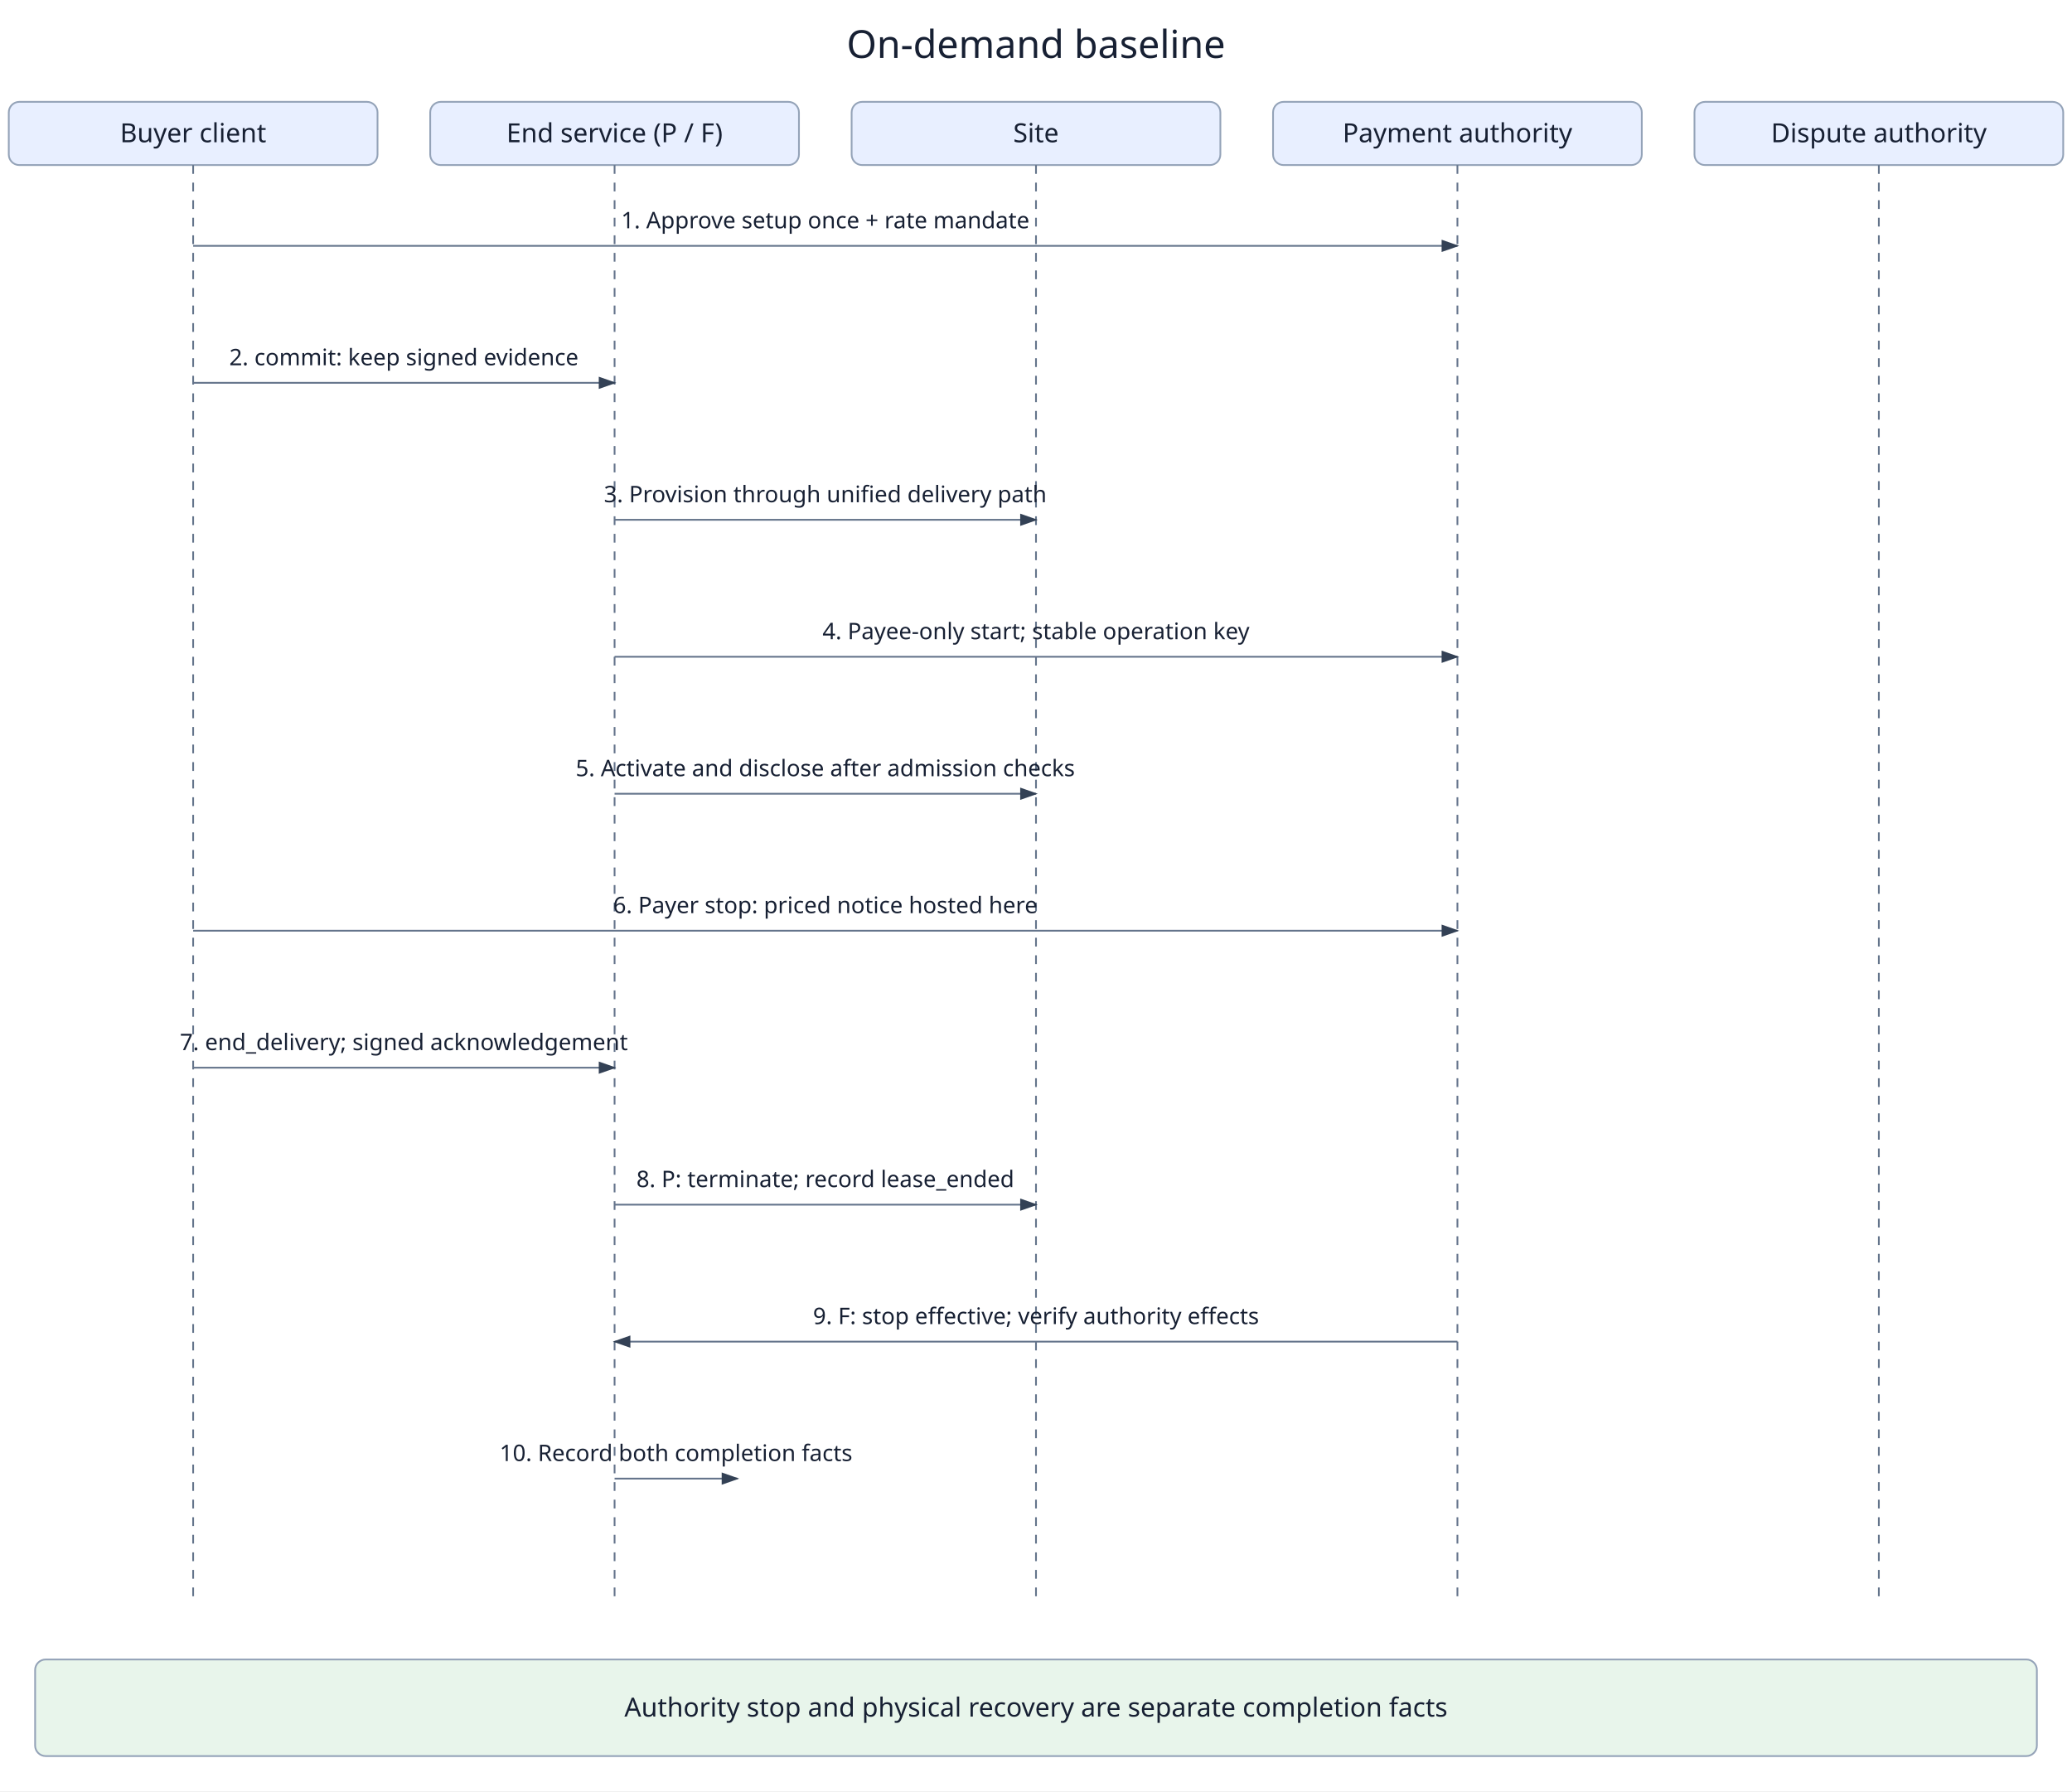
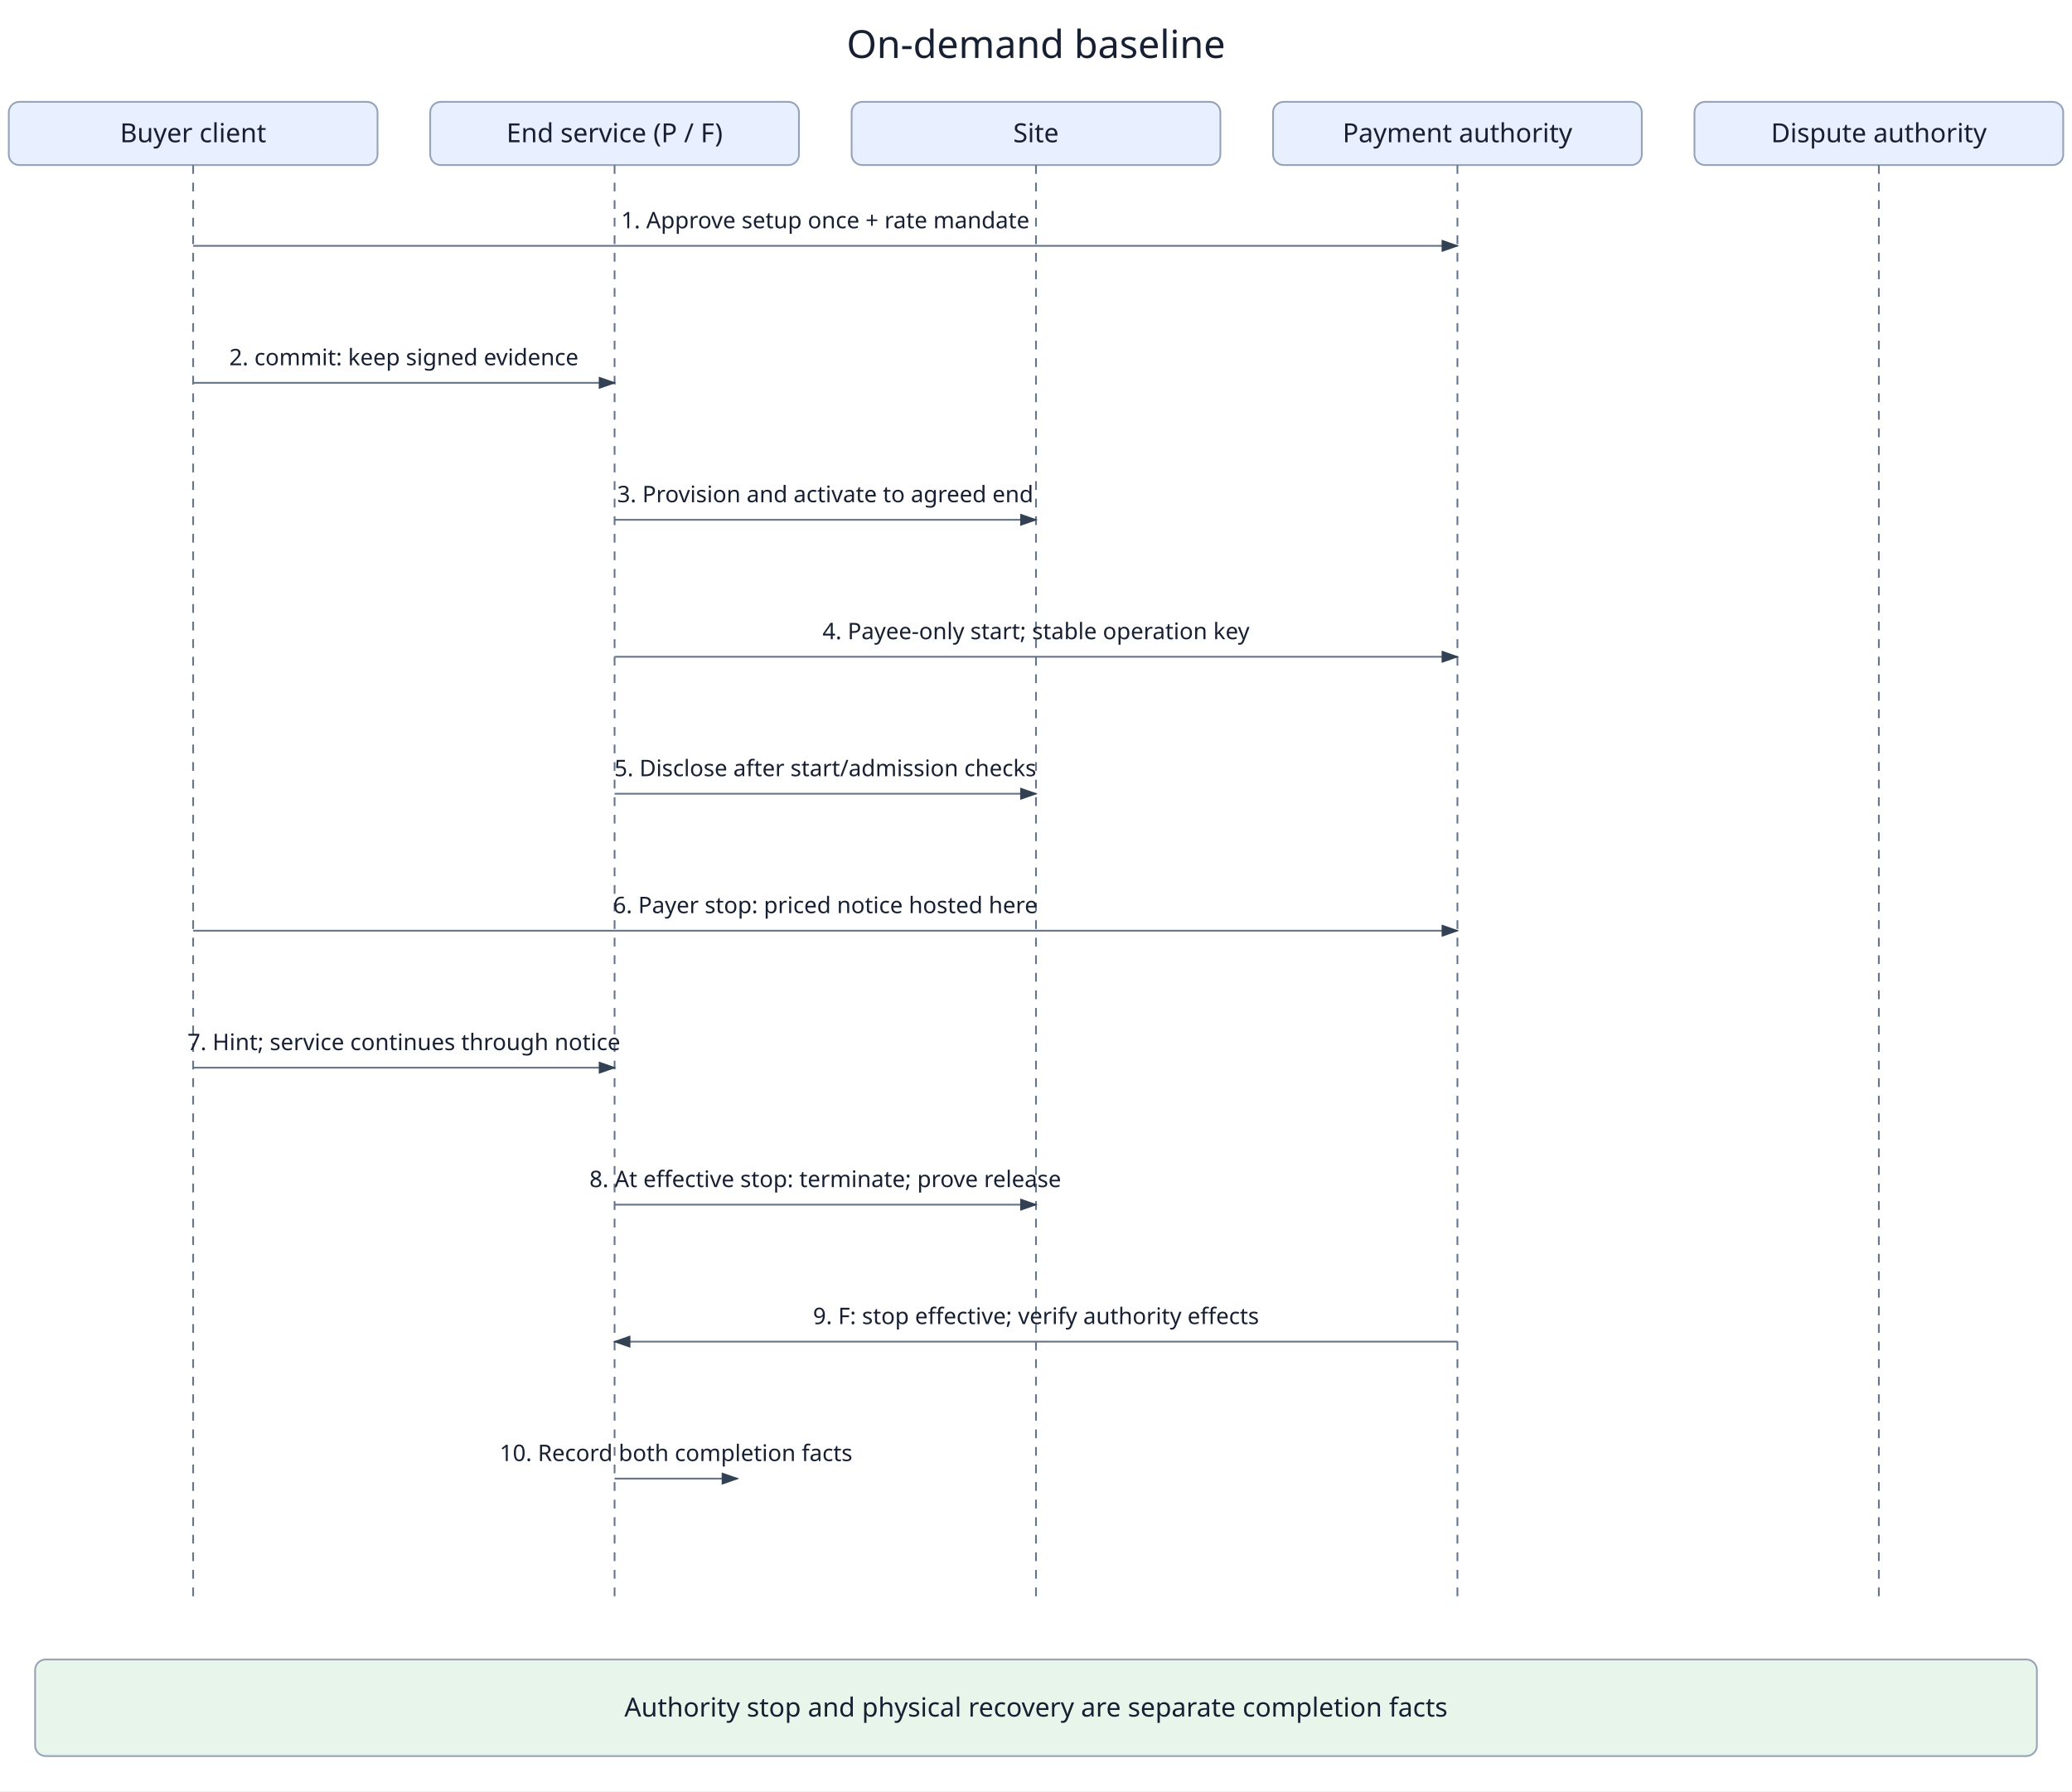
- <svg xmlns="http://www.w3.org/2000/svg" width="1180" height="1020" viewBox="0 0 1180 1020" content="&lt;mxfile host=&quot;app.diagrams.net&quot;&gt;&lt;diagram name=&quot;On-demand baseline&quot; id=&quot;00-on-demand-baseline&quot;&gt;&lt;mxGraphModel pageWidth=&quot;1180&quot; pageHeight=&quot;1020&quot;&gt;&lt;root&gt;&lt;mxCell id=&quot;0&quot; /&gt;&lt;mxCell id=&quot;1&quot; parent=&quot;0&quot; /&gt;&lt;mxCell id=&quot;title&quot; value=&quot;On-demand baseline&quot; style=&quot;text;fontSize=22;align=center;&quot; vertex=&quot;1&quot; parent=&quot;1&quot;&gt;&lt;mxGeometry x=&quot;20&quot; y=&quot;10&quot; width=&quot;1140&quot; height=&quot;36&quot; as=&quot;geometry&quot; /&gt;&lt;/mxCell&gt;&lt;mxCell id=&quot;head0&quot; value=&quot;Buyer client&quot; style=&quot;rounded=1;fillColor=#e8efff;fontSize=15;&quot; vertex=&quot;1&quot; parent=&quot;1&quot;&gt;&lt;mxGeometry x=&quot;5&quot; y=&quot;58&quot; width=&quot;210&quot; height=&quot;36&quot; as=&quot;geometry&quot; /&gt;&lt;/mxCell&gt;&lt;mxCell id=&quot;line0&quot; style=&quot;dashed=1;endArrow=none;strokeColor=#94a3b8;&quot; edge=&quot;1&quot; parent=&quot;1&quot;&gt;&lt;mxGeometry relative=&quot;1&quot; as=&quot;geometry&quot;&gt;&lt;mxPoint x=&quot;110&quot; y=&quot;94&quot; as=&quot;sourcePoint&quot; /&gt;&lt;mxPoint x=&quot;110&quot; y=&quot;910&quot; as=&quot;targetPoint&quot; /&gt;&lt;/mxGeometry&gt;&lt;/mxCell&gt;&lt;mxCell id=&quot;head1&quot; value=&quot;End service (P / F)&quot; style=&quot;rounded=1;fillColor=#e8efff;fontSize=15;&quot; vertex=&quot;1&quot; parent=&quot;1&quot;&gt;&lt;mxGeometry x=&quot;245&quot; y=&quot;58&quot; width=&quot;210&quot; height=&quot;36&quot; as=&quot;geometry&quot; /&gt;&lt;/mxCell&gt;&lt;mxCell id=&quot;line1&quot; style=&quot;dashed=1;endArrow=none;strokeColor=#94a3b8;&quot; edge=&quot;1&quot; parent=&quot;1&quot;&gt;&lt;mxGeometry relative=&quot;1&quot; as=&quot;geometry&quot;&gt;&lt;mxPoint x=&quot;350&quot; y=&quot;94&quot; as=&quot;sourcePoint&quot; /&gt;&lt;mxPoint x=&quot;350&quot; y=&quot;910&quot; as=&quot;targetPoint&quot; /&gt;&lt;/mxGeometry&gt;&lt;/mxCell&gt;&lt;mxCell id=&quot;head2&quot; value=&quot;Site&quot; style=&quot;rounded=1;fillColor=#e8efff;fontSize=15;&quot; vertex=&quot;1&quot; parent=&quot;1&quot;&gt;&lt;mxGeometry x=&quot;485&quot; y=&quot;58&quot; width=&quot;210&quot; height=&quot;36&quot; as=&quot;geometry&quot; /&gt;&lt;/mxCell&gt;&lt;mxCell id=&quot;line2&quot; style=&quot;dashed=1;endArrow=none;strokeColor=#94a3b8;&quot; edge=&quot;1&quot; parent=&quot;1&quot;&gt;&lt;mxGeometry relative=&quot;1&quot; as=&quot;geometry&quot;&gt;&lt;mxPoint x=&quot;590&quot; y=&quot;94&quot; as=&quot;sourcePoint&quot; /&gt;&lt;mxPoint x=&quot;590&quot; y=&quot;910&quot; as=&quot;targetPoint&quot; /&gt;&lt;/mxGeometry&gt;&lt;/mxCell&gt;&lt;mxCell id=&quot;head3&quot; value=&quot;Payment authority&quot; style=&quot;rounded=1;fillColor=#e8efff;fontSize=15;&quot; vertex=&quot;1&quot; parent=&quot;1&quot;&gt;&lt;mxGeometry x=&quot;725&quot; y=&quot;58&quot; width=&quot;210&quot; height=&quot;36&quot; as=&quot;geometry&quot; /&gt;&lt;/mxCell&gt;&lt;mxCell id=&quot;line3&quot; style=&quot;dashed=1;endArrow=none;strokeColor=#94a3b8;&quot; edge=&quot;1&quot; parent=&quot;1&quot;&gt;&lt;mxGeometry relative=&quot;1&quot; as=&quot;geometry&quot;&gt;&lt;mxPoint x=&quot;830&quot; y=&quot;94&quot; as=&quot;sourcePoint&quot; /&gt;&lt;mxPoint x=&quot;830&quot; y=&quot;910&quot; as=&quot;targetPoint&quot; /&gt;&lt;/mxGeometry&gt;&lt;/mxCell&gt;&lt;mxCell id=&quot;head4&quot; value=&quot;Dispute authority&quot; style=&quot;rounded=1;fillColor=#e8efff;fontSize=15;&quot; vertex=&quot;1&quot; parent=&quot;1&quot;&gt;&lt;mxGeometry x=&quot;965&quot; y=&quot;58&quot; width=&quot;210&quot; height=&quot;36&quot; as=&quot;geometry&quot; /&gt;&lt;/mxCell&gt;&lt;mxCell id=&quot;line4&quot; style=&quot;dashed=1;endArrow=none;strokeColor=#94a3b8;&quot; edge=&quot;1&quot; parent=&quot;1&quot;&gt;&lt;mxGeometry relative=&quot;1&quot; as=&quot;geometry&quot;&gt;&lt;mxPoint x=&quot;1070&quot; y=&quot;94&quot; as=&quot;sourcePoint&quot; /&gt;&lt;mxPoint x=&quot;1070&quot; y=&quot;910&quot; as=&quot;targetPoint&quot; /&gt;&lt;/mxGeometry&gt;&lt;/mxCell&gt;&lt;mxCell id=&quot;edge0&quot; value=&quot;1. Approve setup once + rate mandate&quot; style=&quot;endArrow=block;fontSize=13;labelBackgroundColor=#ffffff;&quot; edge=&quot;1&quot; parent=&quot;1&quot;&gt;&lt;mxGeometry relative=&quot;1&quot; as=&quot;geometry&quot;&gt;&lt;mxPoint x=&quot;110&quot; y=&quot;140&quot; as=&quot;sourcePoint&quot; /&gt;&lt;mxPoint x=&quot;830&quot; y=&quot;140&quot; as=&quot;targetPoint&quot; /&gt;&lt;/mxGeometry&gt;&lt;/mxCell&gt;&lt;mxCell id=&quot;edge1&quot; value=&quot;2. commit: keep signed evidence&quot; style=&quot;endArrow=block;fontSize=13;labelBackgroundColor=#ffffff;&quot; edge=&quot;1&quot; parent=&quot;1&quot;&gt;&lt;mxGeometry relative=&quot;1&quot; as=&quot;geometry&quot;&gt;&lt;mxPoint x=&quot;110&quot; y=&quot;218&quot; as=&quot;sourcePoint&quot; /&gt;&lt;mxPoint x=&quot;350&quot; y=&quot;218&quot; as=&quot;targetPoint&quot; /&gt;&lt;/mxGeometry&gt;&lt;/mxCell&gt;&lt;mxCell id=&quot;edge2&quot; value=&quot;3. Provision through unified delivery path&quot; style=&quot;endArrow=block;fontSize=13;labelBackgroundColor=#ffffff;&quot; edge=&quot;1&quot; parent=&quot;1&quot;&gt;&lt;mxGeometry relative=&quot;1&quot; as=&quot;geometry&quot;&gt;&lt;mxPoint x=&quot;350&quot; y=&quot;296&quot; as=&quot;sourcePoint&quot; /&gt;&lt;mxPoint x=&quot;590&quot; y=&quot;296&quot; as=&quot;targetPoint&quot; /&gt;&lt;/mxGeometry&gt;&lt;/mxCell&gt;&lt;mxCell id=&quot;edge3&quot; value=&quot;4. Payee-only start; stable operation key&quot; style=&quot;endArrow=block;fontSize=13;labelBackgroundColor=#ffffff;&quot; edge=&quot;1&quot; parent=&quot;1&quot;&gt;&lt;mxGeometry relative=&quot;1&quot; as=&quot;geometry&quot;&gt;&lt;mxPoint x=&quot;350&quot; y=&quot;374&quot; as=&quot;sourcePoint&quot; /&gt;&lt;mxPoint x=&quot;830&quot; y=&quot;374&quot; as=&quot;targetPoint&quot; /&gt;&lt;/mxGeometry&gt;&lt;/mxCell&gt;&lt;mxCell id=&quot;edge4&quot; value=&quot;5. Activate and disclose after admission checks&quot; style=&quot;endArrow=block;fontSize=13;labelBackgroundColor=#ffffff;&quot; edge=&quot;1&quot; parent=&quot;1&quot;&gt;&lt;mxGeometry relative=&quot;1&quot; as=&quot;geometry&quot;&gt;&lt;mxPoint x=&quot;350&quot; y=&quot;452&quot; as=&quot;sourcePoint&quot; /&gt;&lt;mxPoint x=&quot;590&quot; y=&quot;452&quot; as=&quot;targetPoint&quot; /&gt;&lt;/mxGeometry&gt;&lt;/mxCell&gt;&lt;mxCell id=&quot;edge5&quot; value=&quot;6. Payer stop: priced notice hosted here&quot; style=&quot;endArrow=block;fontSize=13;labelBackgroundColor=#ffffff;&quot; edge=&quot;1&quot; parent=&quot;1&quot;&gt;&lt;mxGeometry relative=&quot;1&quot; as=&quot;geometry&quot;&gt;&lt;mxPoint x=&quot;110&quot; y=&quot;530&quot; as=&quot;sourcePoint&quot; /&gt;&lt;mxPoint x=&quot;830&quot; y=&quot;530&quot; as=&quot;targetPoint&quot; /&gt;&lt;/mxGeometry&gt;&lt;/mxCell&gt;&lt;mxCell id=&quot;edge6&quot; value=&quot;7. end_delivery; signed acknowledgement&quot; style=&quot;endArrow=block;fontSize=13;labelBackgroundColor=#ffffff;&quot; edge=&quot;1&quot; parent=&quot;1&quot;&gt;&lt;mxGeometry relative=&quot;1&quot; as=&quot;geometry&quot;&gt;&lt;mxPoint x=&quot;110&quot; y=&quot;608&quot; as=&quot;sourcePoint&quot; /&gt;&lt;mxPoint x=&quot;350&quot; y=&quot;608&quot; as=&quot;targetPoint&quot; /&gt;&lt;/mxGeometry&gt;&lt;/mxCell&gt;&lt;mxCell id=&quot;edge7&quot; value=&quot;8. P: terminate; record lease_ended&quot; style=&quot;endArrow=block;fontSize=13;labelBackgroundColor=#ffffff;&quot; edge=&quot;1&quot; parent=&quot;1&quot;&gt;&lt;mxGeometry relative=&quot;1&quot; as=&quot;geometry&quot;&gt;&lt;mxPoint x=&quot;350&quot; y=&quot;686&quot; as=&quot;sourcePoint&quot; /&gt;&lt;mxPoint x=&quot;590&quot; y=&quot;686&quot; as=&quot;targetPoint&quot; /&gt;&lt;/mxGeometry&gt;&lt;/mxCell&gt;&lt;mxCell id=&quot;edge8&quot; value=&quot;9. F: stop effective; verify authority effects&quot; style=&quot;endArrow=block;fontSize=13;labelBackgroundColor=#ffffff;&quot; edge=&quot;1&quot; parent=&quot;1&quot;&gt;&lt;mxGeometry relative=&quot;1&quot; as=&quot;geometry&quot;&gt;&lt;mxPoint x=&quot;830&quot; y=&quot;764&quot; as=&quot;sourcePoint&quot; /&gt;&lt;mxPoint x=&quot;350&quot; y=&quot;764&quot; as=&quot;targetPoint&quot; /&gt;&lt;/mxGeometry&gt;&lt;/mxCell&gt;&lt;mxCell id=&quot;edge9&quot; value=&quot;10. Record both completion facts&quot; style=&quot;endArrow=block;fontSize=13;labelBackgroundColor=#ffffff;&quot; edge=&quot;1&quot; parent=&quot;1&quot;&gt;&lt;mxGeometry relative=&quot;1&quot; as=&quot;geometry&quot;&gt;&lt;mxPoint x=&quot;350&quot; y=&quot;842&quot; as=&quot;sourcePoint&quot; /&gt;&lt;mxPoint x=&quot;420&quot; y=&quot;842&quot; as=&quot;targetPoint&quot; /&gt;&lt;/mxGeometry&gt;&lt;/mxCell&gt;&lt;mxCell id=&quot;outcome&quot; value=&quot;Authority stop and physical recovery are separate completion facts&quot; style=&quot;rounded=1;fillColor=#e8f5eb;fontSize=15;&quot; vertex=&quot;1&quot; parent=&quot;1&quot;&gt;&lt;mxGeometry x=&quot;20&quot; y=&quot;945&quot; width=&quot;1140&quot; height=&quot;55&quot; as=&quot;geometry&quot; /&gt;&lt;/mxCell&gt;&lt;/root&gt;&lt;/mxGraphModel&gt;&lt;/diagram&gt;&lt;/mxfile&gt;">
+ <svg xmlns="http://www.w3.org/2000/svg" width="1180" height="1020" viewBox="0 0 1180 1020" content="&lt;mxfile host=&quot;app.diagrams.net&quot;&gt;&lt;diagram name=&quot;On-demand baseline&quot; id=&quot;00-on-demand-baseline&quot;&gt;&lt;mxGraphModel pageWidth=&quot;1180&quot; pageHeight=&quot;1020&quot;&gt;&lt;root&gt;&lt;mxCell id=&quot;0&quot; /&gt;&lt;mxCell id=&quot;1&quot; parent=&quot;0&quot; /&gt;&lt;mxCell id=&quot;title&quot; value=&quot;On-demand baseline&quot; style=&quot;text;fontSize=22;align=center;&quot; vertex=&quot;1&quot; parent=&quot;1&quot;&gt;&lt;mxGeometry x=&quot;20&quot; y=&quot;10&quot; width=&quot;1140&quot; height=&quot;36&quot; as=&quot;geometry&quot; /&gt;&lt;/mxCell&gt;&lt;mxCell id=&quot;head0&quot; value=&quot;Buyer client&quot; style=&quot;rounded=1;fillColor=#e8efff;fontSize=15;&quot; vertex=&quot;1&quot; parent=&quot;1&quot;&gt;&lt;mxGeometry x=&quot;5&quot; y=&quot;58&quot; width=&quot;210&quot; height=&quot;36&quot; as=&quot;geometry&quot; /&gt;&lt;/mxCell&gt;&lt;mxCell id=&quot;line0&quot; style=&quot;dashed=1;endArrow=none;strokeColor=#94a3b8;&quot; edge=&quot;1&quot; parent=&quot;1&quot;&gt;&lt;mxGeometry relative=&quot;1&quot; as=&quot;geometry&quot;&gt;&lt;mxPoint x=&quot;110&quot; y=&quot;94&quot; as=&quot;sourcePoint&quot; /&gt;&lt;mxPoint x=&quot;110&quot; y=&quot;910&quot; as=&quot;targetPoint&quot; /&gt;&lt;/mxGeometry&gt;&lt;/mxCell&gt;&lt;mxCell id=&quot;head1&quot; value=&quot;End service (P / F)&quot; style=&quot;rounded=1;fillColor=#e8efff;fontSize=15;&quot; vertex=&quot;1&quot; parent=&quot;1&quot;&gt;&lt;mxGeometry x=&quot;245&quot; y=&quot;58&quot; width=&quot;210&quot; height=&quot;36&quot; as=&quot;geometry&quot; /&gt;&lt;/mxCell&gt;&lt;mxCell id=&quot;line1&quot; style=&quot;dashed=1;endArrow=none;strokeColor=#94a3b8;&quot; edge=&quot;1&quot; parent=&quot;1&quot;&gt;&lt;mxGeometry relative=&quot;1&quot; as=&quot;geometry&quot;&gt;&lt;mxPoint x=&quot;350&quot; y=&quot;94&quot; as=&quot;sourcePoint&quot; /&gt;&lt;mxPoint x=&quot;350&quot; y=&quot;910&quot; as=&quot;targetPoint&quot; /&gt;&lt;/mxGeometry&gt;&lt;/mxCell&gt;&lt;mxCell id=&quot;head2&quot; value=&quot;Site&quot; style=&quot;rounded=1;fillColor=#e8efff;fontSize=15;&quot; vertex=&quot;1&quot; parent=&quot;1&quot;&gt;&lt;mxGeometry x=&quot;485&quot; y=&quot;58&quot; width=&quot;210&quot; height=&quot;36&quot; as=&quot;geometry&quot; /&gt;&lt;/mxCell&gt;&lt;mxCell id=&quot;line2&quot; style=&quot;dashed=1;endArrow=none;strokeColor=#94a3b8;&quot; edge=&quot;1&quot; parent=&quot;1&quot;&gt;&lt;mxGeometry relative=&quot;1&quot; as=&quot;geometry&quot;&gt;&lt;mxPoint x=&quot;590&quot; y=&quot;94&quot; as=&quot;sourcePoint&quot; /&gt;&lt;mxPoint x=&quot;590&quot; y=&quot;910&quot; as=&quot;targetPoint&quot; /&gt;&lt;/mxGeometry&gt;&lt;/mxCell&gt;&lt;mxCell id=&quot;head3&quot; value=&quot;Payment authority&quot; style=&quot;rounded=1;fillColor=#e8efff;fontSize=15;&quot; vertex=&quot;1&quot; parent=&quot;1&quot;&gt;&lt;mxGeometry x=&quot;725&quot; y=&quot;58&quot; width=&quot;210&quot; height=&quot;36&quot; as=&quot;geometry&quot; /&gt;&lt;/mxCell&gt;&lt;mxCell id=&quot;line3&quot; style=&quot;dashed=1;endArrow=none;strokeColor=#94a3b8;&quot; edge=&quot;1&quot; parent=&quot;1&quot;&gt;&lt;mxGeometry relative=&quot;1&quot; as=&quot;geometry&quot;&gt;&lt;mxPoint x=&quot;830&quot; y=&quot;94&quot; as=&quot;sourcePoint&quot; /&gt;&lt;mxPoint x=&quot;830&quot; y=&quot;910&quot; as=&quot;targetPoint&quot; /&gt;&lt;/mxGeometry&gt;&lt;/mxCell&gt;&lt;mxCell id=&quot;head4&quot; value=&quot;Dispute authority&quot; style=&quot;rounded=1;fillColor=#e8efff;fontSize=15;&quot; vertex=&quot;1&quot; parent=&quot;1&quot;&gt;&lt;mxGeometry x=&quot;965&quot; y=&quot;58&quot; width=&quot;210&quot; height=&quot;36&quot; as=&quot;geometry&quot; /&gt;&lt;/mxCell&gt;&lt;mxCell id=&quot;line4&quot; style=&quot;dashed=1;endArrow=none;strokeColor=#94a3b8;&quot; edge=&quot;1&quot; parent=&quot;1&quot;&gt;&lt;mxGeometry relative=&quot;1&quot; as=&quot;geometry&quot;&gt;&lt;mxPoint x=&quot;1070&quot; y=&quot;94&quot; as=&quot;sourcePoint&quot; /&gt;&lt;mxPoint x=&quot;1070&quot; y=&quot;910&quot; as=&quot;targetPoint&quot; /&gt;&lt;/mxGeometry&gt;&lt;/mxCell&gt;&lt;mxCell id=&quot;edge0&quot; value=&quot;1. Approve setup once + rate mandate&quot; style=&quot;endArrow=block;fontSize=13;labelBackgroundColor=#ffffff;&quot; edge=&quot;1&quot; parent=&quot;1&quot;&gt;&lt;mxGeometry relative=&quot;1&quot; as=&quot;geometry&quot;&gt;&lt;mxPoint x=&quot;110&quot; y=&quot;140&quot; as=&quot;sourcePoint&quot; /&gt;&lt;mxPoint x=&quot;830&quot; y=&quot;140&quot; as=&quot;targetPoint&quot; /&gt;&lt;/mxGeometry&gt;&lt;/mxCell&gt;&lt;mxCell id=&quot;edge1&quot; value=&quot;2. commit: keep signed evidence&quot; style=&quot;endArrow=block;fontSize=13;labelBackgroundColor=#ffffff;&quot; edge=&quot;1&quot; parent=&quot;1&quot;&gt;&lt;mxGeometry relative=&quot;1&quot; as=&quot;geometry&quot;&gt;&lt;mxPoint x=&quot;110&quot; y=&quot;218&quot; as=&quot;sourcePoint&quot; /&gt;&lt;mxPoint x=&quot;350&quot; y=&quot;218&quot; as=&quot;targetPoint&quot; /&gt;&lt;/mxGeometry&gt;&lt;/mxCell&gt;&lt;mxCell id=&quot;edge2&quot; value=&quot;3. Provision and activate to agreed end&quot; style=&quot;endArrow=block;fontSize=13;labelBackgroundColor=#ffffff;&quot; edge=&quot;1&quot; parent=&quot;1&quot;&gt;&lt;mxGeometry relative=&quot;1&quot; as=&quot;geometry&quot;&gt;&lt;mxPoint x=&quot;350&quot; y=&quot;296&quot; as=&quot;sourcePoint&quot; /&gt;&lt;mxPoint x=&quot;590&quot; y=&quot;296&quot; as=&quot;targetPoint&quot; /&gt;&lt;/mxGeometry&gt;&lt;/mxCell&gt;&lt;mxCell id=&quot;edge3&quot; value=&quot;4. Payee-only start; stable operation key&quot; style=&quot;endArrow=block;fontSize=13;labelBackgroundColor=#ffffff;&quot; edge=&quot;1&quot; parent=&quot;1&quot;&gt;&lt;mxGeometry relative=&quot;1&quot; as=&quot;geometry&quot;&gt;&lt;mxPoint x=&quot;350&quot; y=&quot;374&quot; as=&quot;sourcePoint&quot; /&gt;&lt;mxPoint x=&quot;830&quot; y=&quot;374&quot; as=&quot;targetPoint&quot; /&gt;&lt;/mxGeometry&gt;&lt;/mxCell&gt;&lt;mxCell id=&quot;edge4&quot; value=&quot;5. Disclose after start/admission checks&quot; style=&quot;endArrow=block;fontSize=13;labelBackgroundColor=#ffffff;&quot; edge=&quot;1&quot; parent=&quot;1&quot;&gt;&lt;mxGeometry relative=&quot;1&quot; as=&quot;geometry&quot;&gt;&lt;mxPoint x=&quot;350&quot; y=&quot;452&quot; as=&quot;sourcePoint&quot; /&gt;&lt;mxPoint x=&quot;590&quot; y=&quot;452&quot; as=&quot;targetPoint&quot; /&gt;&lt;/mxGeometry&gt;&lt;/mxCell&gt;&lt;mxCell id=&quot;edge5&quot; value=&quot;6. Payer stop: priced notice hosted here&quot; style=&quot;endArrow=block;fontSize=13;labelBackgroundColor=#ffffff;&quot; edge=&quot;1&quot; parent=&quot;1&quot;&gt;&lt;mxGeometry relative=&quot;1&quot; as=&quot;geometry&quot;&gt;&lt;mxPoint x=&quot;110&quot; y=&quot;530&quot; as=&quot;sourcePoint&quot; /&gt;&lt;mxPoint x=&quot;830&quot; y=&quot;530&quot; as=&quot;targetPoint&quot; /&gt;&lt;/mxGeometry&gt;&lt;/mxCell&gt;&lt;mxCell id=&quot;edge6&quot; value=&quot;7. Hint; service continues through notice&quot; style=&quot;endArrow=block;fontSize=13;labelBackgroundColor=#ffffff;&quot; edge=&quot;1&quot; parent=&quot;1&quot;&gt;&lt;mxGeometry relative=&quot;1&quot; as=&quot;geometry&quot;&gt;&lt;mxPoint x=&quot;110&quot; y=&quot;608&quot; as=&quot;sourcePoint&quot; /&gt;&lt;mxPoint x=&quot;350&quot; y=&quot;608&quot; as=&quot;targetPoint&quot; /&gt;&lt;/mxGeometry&gt;&lt;/mxCell&gt;&lt;mxCell id=&quot;edge7&quot; value=&quot;8. At effective stop: terminate; prove release&quot; style=&quot;endArrow=block;fontSize=13;labelBackgroundColor=#ffffff;&quot; edge=&quot;1&quot; parent=&quot;1&quot;&gt;&lt;mxGeometry relative=&quot;1&quot; as=&quot;geometry&quot;&gt;&lt;mxPoint x=&quot;350&quot; y=&quot;686&quot; as=&quot;sourcePoint&quot; /&gt;&lt;mxPoint x=&quot;590&quot; y=&quot;686&quot; as=&quot;targetPoint&quot; /&gt;&lt;/mxGeometry&gt;&lt;/mxCell&gt;&lt;mxCell id=&quot;edge8&quot; value=&quot;9. F: stop effective; verify authority effects&quot; style=&quot;endArrow=block;fontSize=13;labelBackgroundColor=#ffffff;&quot; edge=&quot;1&quot; parent=&quot;1&quot;&gt;&lt;mxGeometry relative=&quot;1&quot; as=&quot;geometry&quot;&gt;&lt;mxPoint x=&quot;830&quot; y=&quot;764&quot; as=&quot;sourcePoint&quot; /&gt;&lt;mxPoint x=&quot;350&quot; y=&quot;764&quot; as=&quot;targetPoint&quot; /&gt;&lt;/mxGeometry&gt;&lt;/mxCell&gt;&lt;mxCell id=&quot;edge9&quot; value=&quot;10. Record both completion facts&quot; style=&quot;endArrow=block;fontSize=13;labelBackgroundColor=#ffffff;&quot; edge=&quot;1&quot; parent=&quot;1&quot;&gt;&lt;mxGeometry relative=&quot;1&quot; as=&quot;geometry&quot;&gt;&lt;mxPoint x=&quot;350&quot; y=&quot;842&quot; as=&quot;sourcePoint&quot; /&gt;&lt;mxPoint x=&quot;420&quot; y=&quot;842&quot; as=&quot;targetPoint&quot; /&gt;&lt;/mxGeometry&gt;&lt;/mxCell&gt;&lt;mxCell id=&quot;outcome&quot; value=&quot;Authority stop and physical recovery are separate completion facts&quot; style=&quot;rounded=1;fillColor=#e8f5eb;fontSize=15;&quot; vertex=&quot;1&quot; parent=&quot;1&quot;&gt;&lt;mxGeometry x=&quot;20&quot; y=&quot;945&quot; width=&quot;1140&quot; height=&quot;55&quot; as=&quot;geometry&quot; /&gt;&lt;/mxCell&gt;&lt;/root&gt;&lt;/mxGraphModel&gt;&lt;/diagram&gt;&lt;/mxfile&gt;">
  <defs>
    <marker id="arrow" markerWidth="10" markerHeight="7" refX="9" refY="3.5" orient="auto">
      <polygon points="0 0, 10 3.5, 0 7" fill="#334155" />
    </marker>
  </defs>
  <rect width="100%" height="100%" fill="white" />
  <text x="590.0" y="33.0" text-anchor="middle" font-family="sans-serif" font-size="22" fill="#172033">On-demand baseline</text>
  <rect x="5.0" y="58.0" width="210.0" height="36.0" rx="6" fill="#e8efff" stroke="#94a3b8" />
  <text x="110.0" y="81.0" text-anchor="middle" font-family="sans-serif" font-size="15" fill="#172033">Buyer client</text>
  <line x1="110" y1="94" x2="110" y2="910" stroke="#64748b" stroke-dasharray="5 5" />
  <rect x="245.0" y="58.0" width="210.0" height="36.0" rx="6" fill="#e8efff" stroke="#94a3b8" />
  <text x="350.0" y="81.0" text-anchor="middle" font-family="sans-serif" font-size="15" fill="#172033">End service (P / F)</text>
  <line x1="350" y1="94" x2="350" y2="910" stroke="#64748b" stroke-dasharray="5 5" />
  <rect x="485.0" y="58.0" width="210.0" height="36.0" rx="6" fill="#e8efff" stroke="#94a3b8" />
  <text x="590.0" y="81.0" text-anchor="middle" font-family="sans-serif" font-size="15" fill="#172033">Site</text>
  <line x1="590" y1="94" x2="590" y2="910" stroke="#64748b" stroke-dasharray="5 5" />
  <rect x="725.0" y="58.0" width="210.0" height="36.0" rx="6" fill="#e8efff" stroke="#94a3b8" />
  <text x="830.0" y="81.0" text-anchor="middle" font-family="sans-serif" font-size="15" fill="#172033">Payment authority</text>
  <line x1="830" y1="94" x2="830" y2="910" stroke="#64748b" stroke-dasharray="5 5" />
  <rect x="965.0" y="58.0" width="210.0" height="36.0" rx="6" fill="#e8efff" stroke="#94a3b8" />
  <text x="1070.0" y="81.0" text-anchor="middle" font-family="sans-serif" font-size="15" fill="#172033">Dispute authority</text>
  <line x1="1070" y1="94" x2="1070" y2="910" stroke="#64748b" stroke-dasharray="5 5" />
  <line x1="110" y1="140" x2="830" y2="140" stroke="#64748b" marker-end="url(#arrow)" />
  <text x="470.0" y="130.0" text-anchor="middle" font-family="sans-serif" font-size="13" fill="#172033">1. Approve setup once + rate mandate</text>
  <line x1="110" y1="218" x2="350" y2="218" stroke="#64748b" marker-end="url(#arrow)" />
  <text x="230.0" y="208.0" text-anchor="middle" font-family="sans-serif" font-size="13" fill="#172033">2. commit: keep signed evidence</text>
  <line x1="350" y1="296" x2="590" y2="296" stroke="#64748b" marker-end="url(#arrow)" />
-   <text x="470.0" y="286.0" text-anchor="middle" font-family="sans-serif" font-size="13" fill="#172033">3. Provision through unified delivery path</text>
+   <text x="470.0" y="286.0" text-anchor="middle" font-family="sans-serif" font-size="13" fill="#172033">3. Provision and activate to agreed end</text>
  <line x1="350" y1="374" x2="830" y2="374" stroke="#64748b" marker-end="url(#arrow)" />
  <text x="590.0" y="364.0" text-anchor="middle" font-family="sans-serif" font-size="13" fill="#172033">4. Payee-only start; stable operation key</text>
  <line x1="350" y1="452" x2="590" y2="452" stroke="#64748b" marker-end="url(#arrow)" />
-   <text x="470.0" y="442.0" text-anchor="middle" font-family="sans-serif" font-size="13" fill="#172033">5. Activate and disclose after admission checks</text>
+   <text x="470.0" y="442.0" text-anchor="middle" font-family="sans-serif" font-size="13" fill="#172033">5. Disclose after start/admission checks</text>
  <line x1="110" y1="530" x2="830" y2="530" stroke="#64748b" marker-end="url(#arrow)" />
  <text x="470.0" y="520.0" text-anchor="middle" font-family="sans-serif" font-size="13" fill="#172033">6. Payer stop: priced notice hosted here</text>
  <line x1="110" y1="608" x2="350" y2="608" stroke="#64748b" marker-end="url(#arrow)" />
-   <text x="230.0" y="598.0" text-anchor="middle" font-family="sans-serif" font-size="13" fill="#172033">7. end_delivery; signed acknowledgement</text>
+   <text x="230.0" y="598.0" text-anchor="middle" font-family="sans-serif" font-size="13" fill="#172033">7. Hint; service continues through notice</text>
  <line x1="350" y1="686" x2="590" y2="686" stroke="#64748b" marker-end="url(#arrow)" />
-   <text x="470.0" y="676.0" text-anchor="middle" font-family="sans-serif" font-size="13" fill="#172033">8. P: terminate; record lease_ended</text>
+   <text x="470.0" y="676.0" text-anchor="middle" font-family="sans-serif" font-size="13" fill="#172033">8. At effective stop: terminate; prove release</text>
  <line x1="830" y1="764" x2="350" y2="764" stroke="#64748b" marker-end="url(#arrow)" />
  <text x="590.0" y="754.0" text-anchor="middle" font-family="sans-serif" font-size="13" fill="#172033">9. F: stop effective; verify authority effects</text>
  <line x1="350" y1="842" x2="420" y2="842" stroke="#64748b" marker-end="url(#arrow)" />
  <text x="385.0" y="832.0" text-anchor="middle" font-family="sans-serif" font-size="13" fill="#172033">10. Record both completion facts</text>
  <rect x="20.0" y="945.0" width="1140.0" height="55.0" rx="6" fill="#e8f5eb" stroke="#94a3b8" />
  <text x="590.0" y="977.5" text-anchor="middle" font-family="sans-serif" font-size="15" fill="#172033">Authority stop and physical recovery are separate completion facts</text>
</svg>
